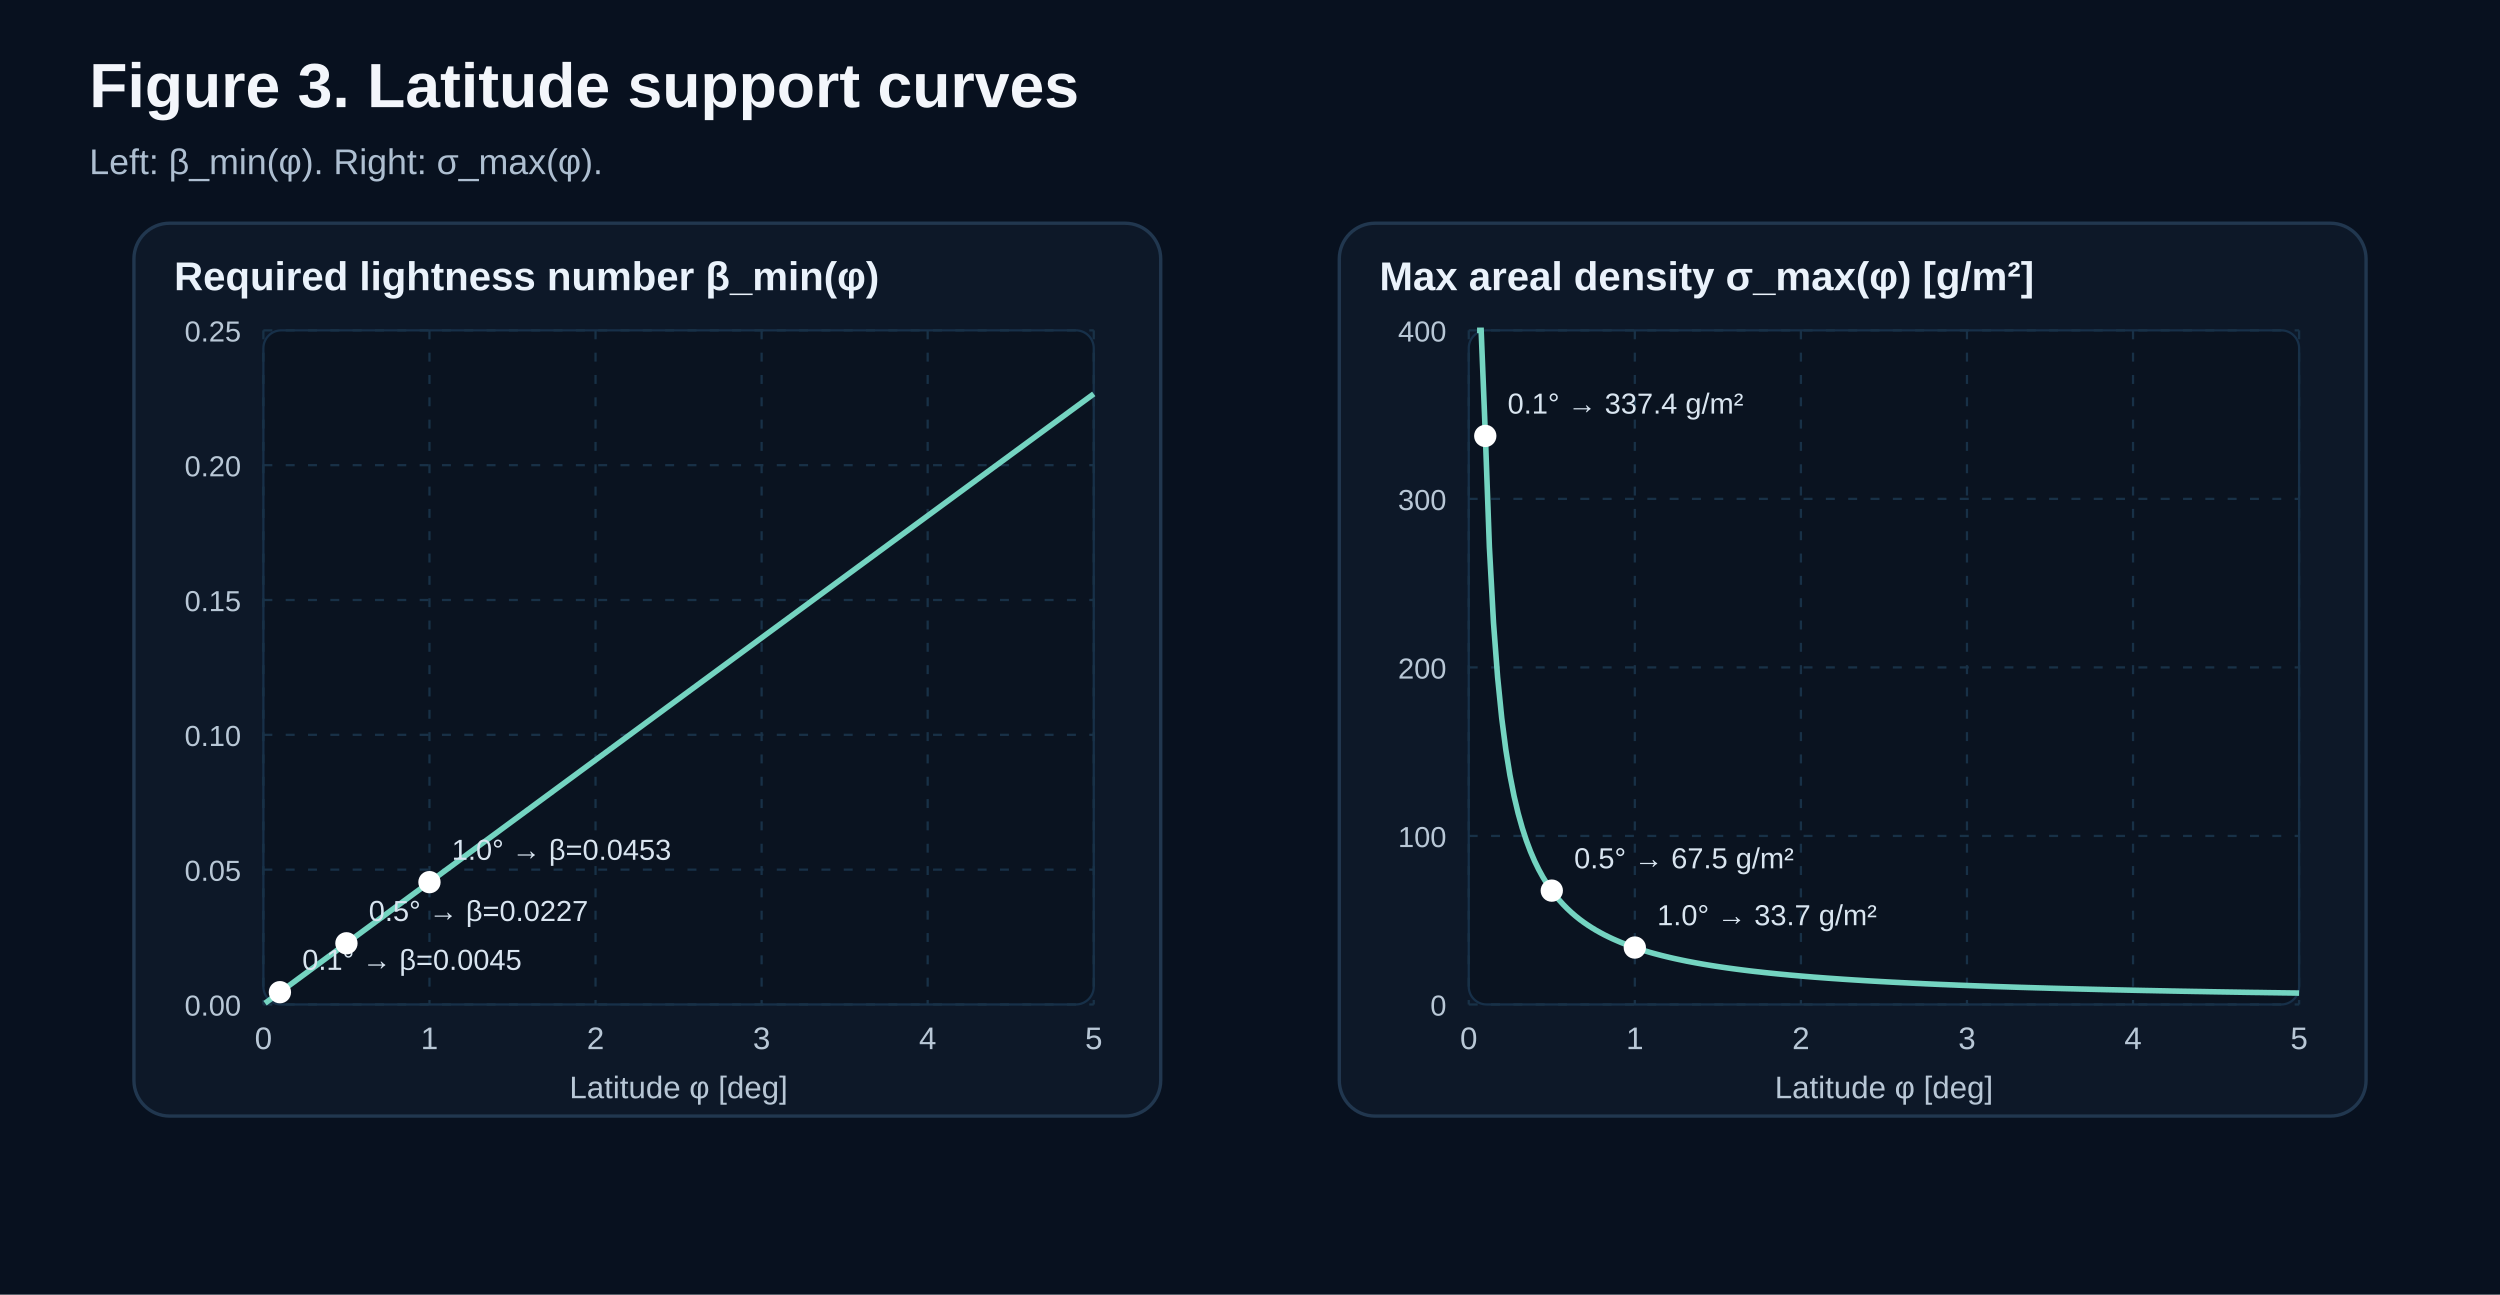
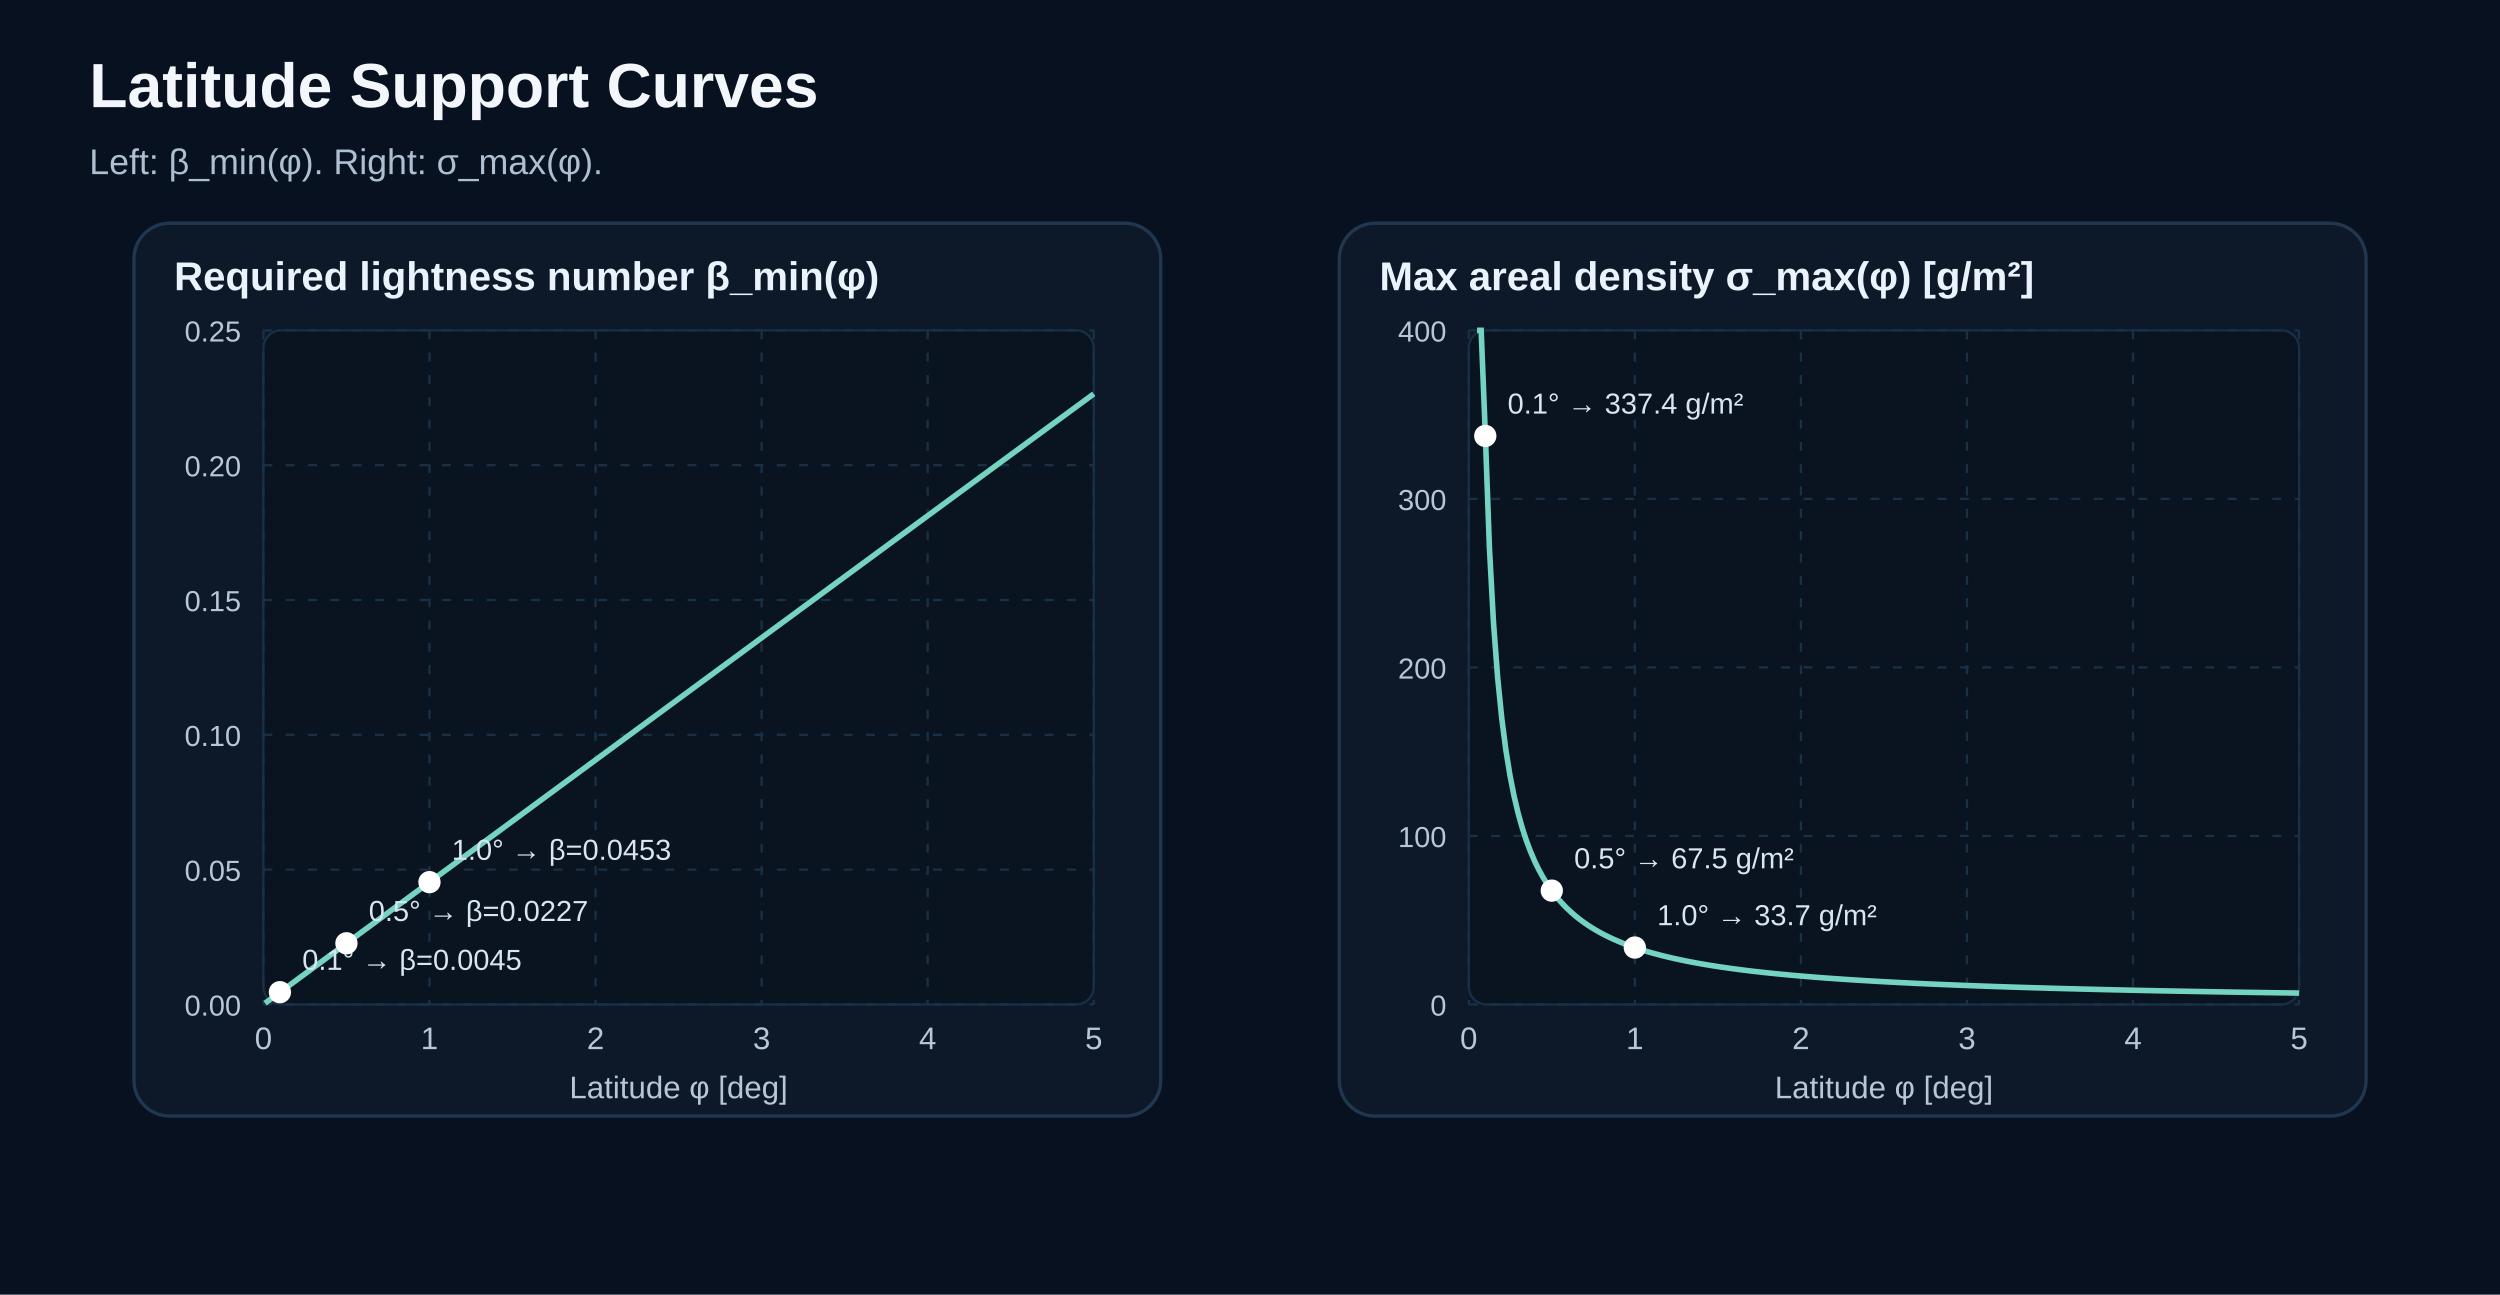
<svg xmlns="http://www.w3.org/2000/svg" width="1120" height="580" viewBox="0 0 1120 580" fill="none">
  <rect x="0" y="0" width="1120" height="580" fill="#08111f" />
-   <text x="40" y="48" fill="#f3f6fb" font-size="28" font-family="Arial, Helvetica, sans-serif" font-weight="700">Figure 3. Latitude support curves</text>
+   <text x="40" y="48" fill="#f3f6fb" font-size="28" font-family="Arial, Helvetica, sans-serif" font-weight="700">Latitude Support Curves</text>
  <text x="40" y="78" fill="#aebfd1" font-size="16" font-family="Arial, Helvetica, sans-serif">Left: β_min(φ). Right: σ_max(φ).</text>
  <rect x="60" y="100" width="460" height="400" rx="16" fill="#0d1828" stroke="#21374f" stroke-width="1.5" />
  <text x="78" y="130" fill="#eaf2fb" font-size="18" font-family="Arial, Helvetica, sans-serif" font-weight="700">Required lightness number β_min(φ)</text>
  <rect x="118" y="148" width="372" height="302" rx="8" fill="#0a1320" stroke="#173049" stroke-width="1" />
  <line x1="118" y1="450.0" x2="490" y2="450.0" stroke="#183147" stroke-width="1" stroke-dasharray="4 6" />
  <text x="108" y="455.0" fill="#b8c7d6" font-size="13" font-family="Arial, Helvetica, sans-serif" text-anchor="end">0.00</text>
  <line x1="118" y1="389.6" x2="490" y2="389.6" stroke="#183147" stroke-width="1" stroke-dasharray="4 6" />
  <text x="108" y="394.6" fill="#b8c7d6" font-size="13" font-family="Arial, Helvetica, sans-serif" text-anchor="end">0.05</text>
  <line x1="118" y1="329.2" x2="490" y2="329.2" stroke="#183147" stroke-width="1" stroke-dasharray="4 6" />
  <text x="108" y="334.2" fill="#b8c7d6" font-size="13" font-family="Arial, Helvetica, sans-serif" text-anchor="end">0.10</text>
  <line x1="118" y1="268.8" x2="490" y2="268.8" stroke="#183147" stroke-width="1" stroke-dasharray="4 6" />
  <text x="108" y="273.8" fill="#b8c7d6" font-size="13" font-family="Arial, Helvetica, sans-serif" text-anchor="end">0.15</text>
  <line x1="118" y1="208.4" x2="490" y2="208.4" stroke="#183147" stroke-width="1" stroke-dasharray="4 6" />
  <text x="108" y="213.4" fill="#b8c7d6" font-size="13" font-family="Arial, Helvetica, sans-serif" text-anchor="end">0.20</text>
  <line x1="118" y1="148.0" x2="490" y2="148.0" stroke="#183147" stroke-width="1" stroke-dasharray="4 6" />
  <text x="108" y="153.0" fill="#b8c7d6" font-size="13" font-family="Arial, Helvetica, sans-serif" text-anchor="end">0.25</text>
  <line x1="118.0" y1="148" x2="118.0" y2="450" stroke="#183147" stroke-width="1" stroke-dasharray="4 6" />
  <text x="118.0" y="470" fill="#b8c7d6" font-size="14" font-family="Arial, Helvetica, sans-serif" text-anchor="middle">0</text>
  <line x1="192.4" y1="148" x2="192.4" y2="450" stroke="#183147" stroke-width="1" stroke-dasharray="4 6" />
  <text x="192.4" y="470" fill="#b8c7d6" font-size="14" font-family="Arial, Helvetica, sans-serif" text-anchor="middle">1</text>
  <line x1="266.8" y1="148" x2="266.8" y2="450" stroke="#183147" stroke-width="1" stroke-dasharray="4 6" />
  <text x="266.8" y="470" fill="#b8c7d6" font-size="14" font-family="Arial, Helvetica, sans-serif" text-anchor="middle">2</text>
  <line x1="341.2" y1="148" x2="341.2" y2="450" stroke="#183147" stroke-width="1" stroke-dasharray="4 6" />
  <text x="341.2" y="470" fill="#b8c7d6" font-size="14" font-family="Arial, Helvetica, sans-serif" text-anchor="middle">3</text>
  <line x1="415.6" y1="148" x2="415.6" y2="450" stroke="#183147" stroke-width="1" stroke-dasharray="4 6" />
  <text x="415.6" y="470" fill="#b8c7d6" font-size="14" font-family="Arial, Helvetica, sans-serif" text-anchor="middle">4</text>
  <line x1="490.0" y1="148" x2="490.0" y2="450" stroke="#183147" stroke-width="1" stroke-dasharray="4 6" />
  <text x="490.0" y="470" fill="#b8c7d6" font-size="14" font-family="Arial, Helvetica, sans-serif" text-anchor="middle">5</text>
  <text x="304.0" y="492" fill="#b8c7d6" font-size="14" font-family="Arial, Helvetica, sans-serif" text-anchor="middle">Latitude φ [deg]</text>
  <polyline points="118.74,449.45 120.60,448.09 122.46,446.72 124.31,445.35 126.17,443.99 128.03,442.62 129.88,441.25 131.74,439.89 133.59,438.52 135.45,437.15 137.31,435.79 139.16,434.42 141.02,433.05 142.88,431.69 144.73,430.32 146.59,428.95 148.44,427.59 150.30,426.22 152.16,424.85 154.01,423.49 155.87,422.12 157.73,420.75 159.58,419.39 161.44,418.02 163.29,416.65 165.15,415.29 167.01,413.92 168.86,412.55 170.72,411.19 172.58,409.82 174.43,408.45 176.29,407.09 178.14,405.72 180.00,404.35 181.86,402.99 183.71,401.62 185.57,400.25 187.43,398.89 189.28,397.52 191.14,396.15 193.00,394.79 194.85,393.42 196.71,392.05 198.56,390.69 200.42,389.32 202.28,387.96 204.13,386.59 205.99,385.22 207.85,383.86 209.70,382.49 211.56,381.12 213.41,379.76 215.27,378.39 217.13,377.02 218.98,375.66 220.84,374.29 222.70,372.93 224.55,371.56 226.41,370.19 228.26,368.83 230.12,367.46 231.98,366.09 233.83,364.73 235.69,363.36 237.55,362.00 239.40,360.63 241.26,359.26 243.11,357.90 244.97,356.53 246.83,355.17 248.68,353.80 250.54,352.43 252.40,351.07 254.25,349.70 256.11,348.34 257.97,346.97 259.82,345.60 261.68,344.24 263.53,342.87 265.39,341.51 267.25,340.14 269.10,338.77 270.96,337.41 272.82,336.04 274.67,334.68 276.53,333.31 278.38,331.95 280.24,330.58 282.10,329.21 283.95,327.85 285.81,326.48 287.67,325.12 289.52,323.75 291.38,322.39 293.23,321.02 295.09,319.66 296.95,318.29 298.80,316.92 300.66,315.56 302.52,314.19 304.37,312.83 306.23,311.46 308.08,310.10 309.94,308.73 311.80,307.37 313.65,306.00 315.51,304.64 317.37,303.27 319.22,301.91 321.08,300.54 322.93,299.18 324.79,297.81 326.65,296.45 328.50,295.08 330.36,293.72 332.22,292.35 334.07,290.99 335.93,289.62 337.79,288.26 339.64,286.89 341.50,285.53 343.35,284.16 345.21,282.80 347.07,281.43 348.92,280.07 350.78,278.70 352.64,277.34 354.49,275.97 356.35,274.61 358.20,273.24 360.06,271.88 361.92,270.52 363.77,269.15 365.63,267.79 367.49,266.42 369.34,265.06 371.20,263.69 373.05,262.33 374.91,260.96 376.77,259.60 378.62,258.24 380.48,256.87 382.34,255.51 384.19,254.14 386.05,252.78 387.90,251.42 389.76,250.05 391.62,248.69 393.47,247.32 395.33,245.96 397.19,244.60 399.04,243.23 400.90,241.87 402.75,240.51 404.61,239.14 406.47,237.78 408.32,236.42 410.18,235.05 412.04,233.69 413.89,232.33 415.75,230.96 417.61,229.60 419.46,228.24 421.32,226.87 423.17,225.51 425.03,224.15 426.89,222.78 428.74,221.42 430.60,220.06 432.46,218.69 434.31,217.33 436.17,215.97 438.02,214.60 439.88,213.24 441.74,211.88 443.59,210.52 445.45,209.15 447.31,207.79 449.16,206.43 451.02,205.07 452.87,203.70 454.73,202.34 456.59,200.98 458.44,199.62 460.30,198.25 462.16,196.89 464.01,195.53 465.87,194.17 467.72,192.81 469.58,191.44 471.44,190.08 473.29,188.72 475.15,187.36 477.01,186.00 478.86,184.63 480.72,183.27 482.57,181.91 484.43,180.55 486.29,179.19 488.14,177.83 490.00,176.46" fill="none" stroke="#74d4c1" stroke-width="2.5" />
  <circle cx="125.4" cy="444.5" r="5" fill="#ffffff" />
  <text x="135.4" y="434.5" fill="#d9e5f0" font-size="13" font-family="Arial, Helvetica, sans-serif">0.1° → β=0.0045</text>
  <circle cx="155.2" cy="422.6" r="5" fill="#ffffff" />
  <text x="165.2" y="412.6" fill="#d9e5f0" font-size="13" font-family="Arial, Helvetica, sans-serif">0.5° → β=0.0227</text>
  <circle cx="192.4" cy="395.2" r="5" fill="#ffffff" />
  <text x="202.4" y="385.2" fill="#d9e5f0" font-size="13" font-family="Arial, Helvetica, sans-serif">1.0° → β=0.0453</text>
  <rect x="600" y="100" width="460" height="400" rx="16" fill="#0d1828" stroke="#21374f" stroke-width="1.5" />
  <text x="618" y="130" fill="#eaf2fb" font-size="18" font-family="Arial, Helvetica, sans-serif" font-weight="700">Max areal density σ_max(φ) [g/m²]</text>
  <rect x="658" y="148" width="372" height="302" rx="8" fill="#0a1320" stroke="#173049" stroke-width="1" />
  <line x1="658" y1="450.0" x2="1030" y2="450.0" stroke="#183147" stroke-width="1" stroke-dasharray="4 6" />
  <text x="648" y="455.0" fill="#b8c7d6" font-size="13" font-family="Arial, Helvetica, sans-serif" text-anchor="end">0</text>
  <line x1="658" y1="374.5" x2="1030" y2="374.5" stroke="#183147" stroke-width="1" stroke-dasharray="4 6" />
  <text x="648" y="379.5" fill="#b8c7d6" font-size="13" font-family="Arial, Helvetica, sans-serif" text-anchor="end">100</text>
  <line x1="658" y1="299.0" x2="1030" y2="299.0" stroke="#183147" stroke-width="1" stroke-dasharray="4 6" />
  <text x="648" y="304.0" fill="#b8c7d6" font-size="13" font-family="Arial, Helvetica, sans-serif" text-anchor="end">200</text>
  <line x1="658" y1="223.5" x2="1030" y2="223.5" stroke="#183147" stroke-width="1" stroke-dasharray="4 6" />
  <text x="648" y="228.5" fill="#b8c7d6" font-size="13" font-family="Arial, Helvetica, sans-serif" text-anchor="end">300</text>
  <line x1="658" y1="148.0" x2="1030" y2="148.0" stroke="#183147" stroke-width="1" stroke-dasharray="4 6" />
  <text x="648" y="153.0" fill="#b8c7d6" font-size="13" font-family="Arial, Helvetica, sans-serif" text-anchor="end">400</text>
  <line x1="658.0" y1="148" x2="658.0" y2="450" stroke="#183147" stroke-width="1" stroke-dasharray="4 6" />
  <text x="658.0" y="470" fill="#b8c7d6" font-size="14" font-family="Arial, Helvetica, sans-serif" text-anchor="middle">0</text>
  <line x1="732.4" y1="148" x2="732.4" y2="450" stroke="#183147" stroke-width="1" stroke-dasharray="4 6" />
  <text x="732.4" y="470" fill="#b8c7d6" font-size="14" font-family="Arial, Helvetica, sans-serif" text-anchor="middle">1</text>
  <line x1="806.8" y1="148" x2="806.8" y2="450" stroke="#183147" stroke-width="1" stroke-dasharray="4 6" />
  <text x="806.8" y="470" fill="#b8c7d6" font-size="14" font-family="Arial, Helvetica, sans-serif" text-anchor="middle">2</text>
  <line x1="881.2" y1="148" x2="881.2" y2="450" stroke="#183147" stroke-width="1" stroke-dasharray="4 6" />
  <text x="881.2" y="470" fill="#b8c7d6" font-size="14" font-family="Arial, Helvetica, sans-serif" text-anchor="middle">3</text>
  <line x1="955.6" y1="148" x2="955.6" y2="450" stroke="#183147" stroke-width="1" stroke-dasharray="4 6" />
  <text x="955.6" y="470" fill="#b8c7d6" font-size="14" font-family="Arial, Helvetica, sans-serif" text-anchor="middle">4</text>
  <line x1="1030.0" y1="148" x2="1030.0" y2="450" stroke="#183147" stroke-width="1" stroke-dasharray="4 6" />
  <text x="1030.0" y="470" fill="#b8c7d6" font-size="14" font-family="Arial, Helvetica, sans-serif" text-anchor="middle">5</text>
  <text x="844.0" y="492" fill="#b8c7d6" font-size="14" font-family="Arial, Helvetica, sans-serif" text-anchor="middle">Latitude φ [deg]</text>
  <polyline points="661.72,148.00 663.56,148.00 665.40,193.97 667.24,244.97 669.09,279.03 670.93,303.38 672.77,321.66 674.61,335.89 676.45,347.28 678.29,356.60 680.13,364.37 681.98,370.95 683.82,376.59 685.66,381.47 687.50,385.75 689.34,389.53 691.18,392.88 693.02,395.88 694.87,398.59 696.71,401.03 698.55,403.26 700.39,405.29 702.23,407.15 704.07,408.86 705.91,410.44 707.75,411.91 709.60,413.27 711.44,414.53 713.28,415.71 715.12,416.82 716.96,417.85 718.80,418.83 720.64,419.74 722.49,420.61 724.33,421.42 726.17,422.20 728.01,422.93 729.85,423.62 731.69,424.28 733.53,424.91 735.38,425.50 737.22,426.07 739.06,426.62 740.90,427.14 742.74,427.63 744.58,428.11 746.42,428.56 748.27,429.00 750.11,429.42 751.95,429.82 753.79,430.21 755.63,430.59 757.47,430.94 759.31,431.29 761.16,431.62 763.00,431.95 764.84,432.26 766.68,432.56 768.52,432.85 770.36,433.13 772.20,433.40 774.05,433.67 775.89,433.92 777.73,434.17 779.57,434.41 781.41,434.64 783.25,434.87 785.09,435.09 786.94,435.30 788.78,435.50 790.62,435.71 792.46,435.90 794.30,436.09 796.14,436.28 797.98,436.46 799.83,436.63 801.67,436.81 803.51,436.97 805.35,437.13 807.19,437.29 809.03,437.45 810.87,437.60 812.71,437.75 814.56,437.89 816.40,438.03 818.24,438.17 820.08,438.30 821.92,438.43 823.76,438.56 825.60,438.69 827.45,438.81 829.29,438.93 831.13,439.05 832.97,439.16 834.81,439.28 836.65,439.39 838.49,439.50 840.34,439.60 842.18,439.71 844.02,439.81 845.86,439.91 847.70,440.01 849.54,440.10 851.38,440.20 853.23,440.29 855.07,440.38 856.91,440.47 858.75,440.56 860.59,440.64 862.43,440.73 864.27,440.81 866.12,440.89 867.96,440.97 869.80,441.05 871.64,441.12 873.48,441.20 875.32,441.27 877.16,441.35 879.01,441.42 880.85,441.49 882.69,441.56 884.53,441.63 886.37,441.70 888.21,441.76 890.05,441.83 891.89,441.89 893.74,441.96 895.58,442.02 897.42,442.08 899.26,442.14 901.10,442.20 902.94,442.26 904.78,442.32 906.63,442.37 908.47,442.43 910.31,442.48 912.15,442.54 913.99,442.59 915.83,442.64 917.67,442.70 919.52,442.75 921.36,442.80 923.20,442.85 925.04,442.90 926.88,442.95 928.72,442.99 930.56,443.04 932.41,443.09 934.25,443.13 936.09,443.18 937.93,443.22 939.77,443.27 941.61,443.31 943.45,443.36 945.30,443.40 947.14,443.44 948.98,443.48 950.82,443.52 952.66,443.56 954.50,443.60 956.34,443.64 958.19,443.68 960.03,443.72 961.87,443.76 963.71,443.79 965.55,443.83 967.39,443.87 969.23,443.90 971.08,443.94 972.92,443.98 974.76,444.01 976.60,444.05 978.44,444.08 980.28,444.11 982.12,444.15 983.96,444.18 985.81,444.21 987.65,444.24 989.49,444.28 991.33,444.31 993.17,444.34 995.01,444.37 996.85,444.40 998.70,444.43 1000.54,444.46 1002.38,444.49 1004.22,444.52 1006.06,444.55 1007.90,444.58 1009.74,444.61 1011.59,444.63 1013.43,444.66 1015.27,444.69 1017.11,444.72 1018.95,444.74 1020.79,444.77 1022.63,444.80 1024.48,444.82 1026.32,444.85 1028.16,444.87 1030.00,444.90" fill="none" stroke="#74d4c1" stroke-width="2.5" />
  <circle cx="665.4" cy="195.3" r="5" fill="#ffffff" />
  <text x="675.4" y="185.3" fill="#d9e5f0" font-size="13" font-family="Arial, Helvetica, sans-serif">0.1° → 337.4 g/m²</text>
  <circle cx="695.2" cy="399.0" r="5" fill="#ffffff" />
  <text x="705.2" y="389.0" fill="#d9e5f0" font-size="13" font-family="Arial, Helvetica, sans-serif">0.5° → 67.5 g/m²</text>
  <circle cx="732.4" cy="424.5" r="5" fill="#ffffff" />
  <text x="742.4" y="414.5" fill="#d9e5f0" font-size="13" font-family="Arial, Helvetica, sans-serif">1.0° → 33.7 g/m²</text>
</svg>
